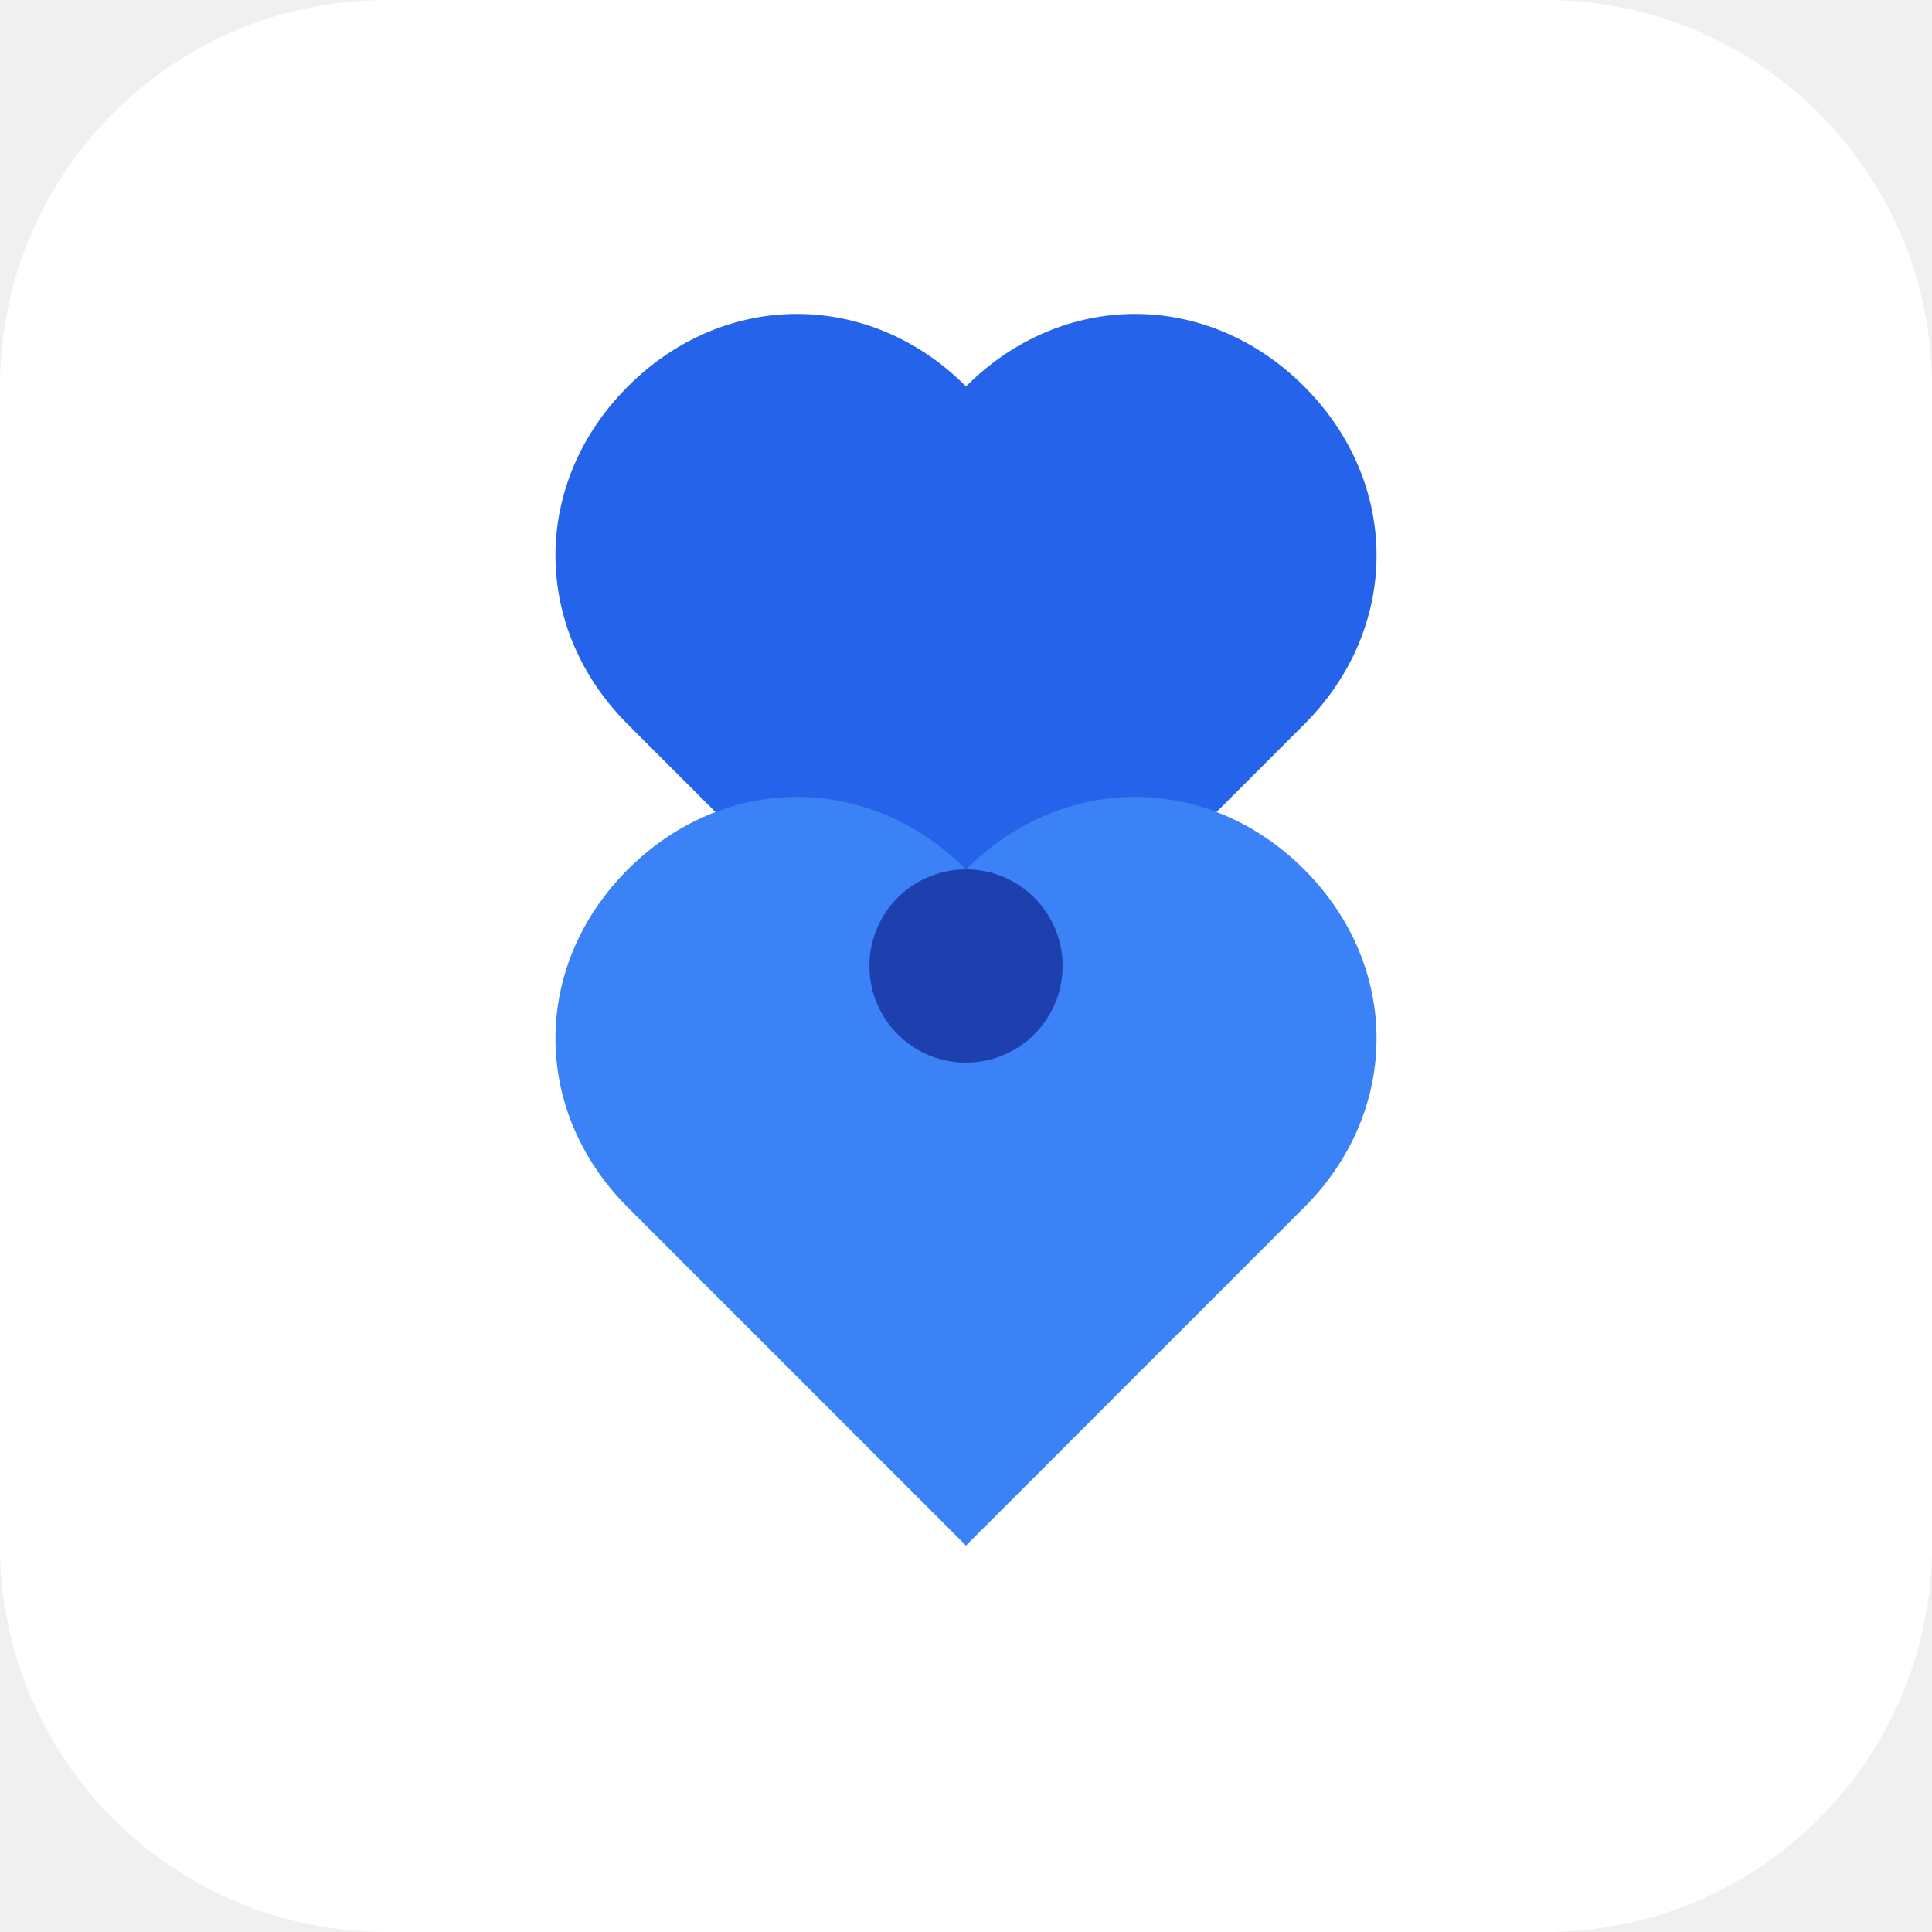
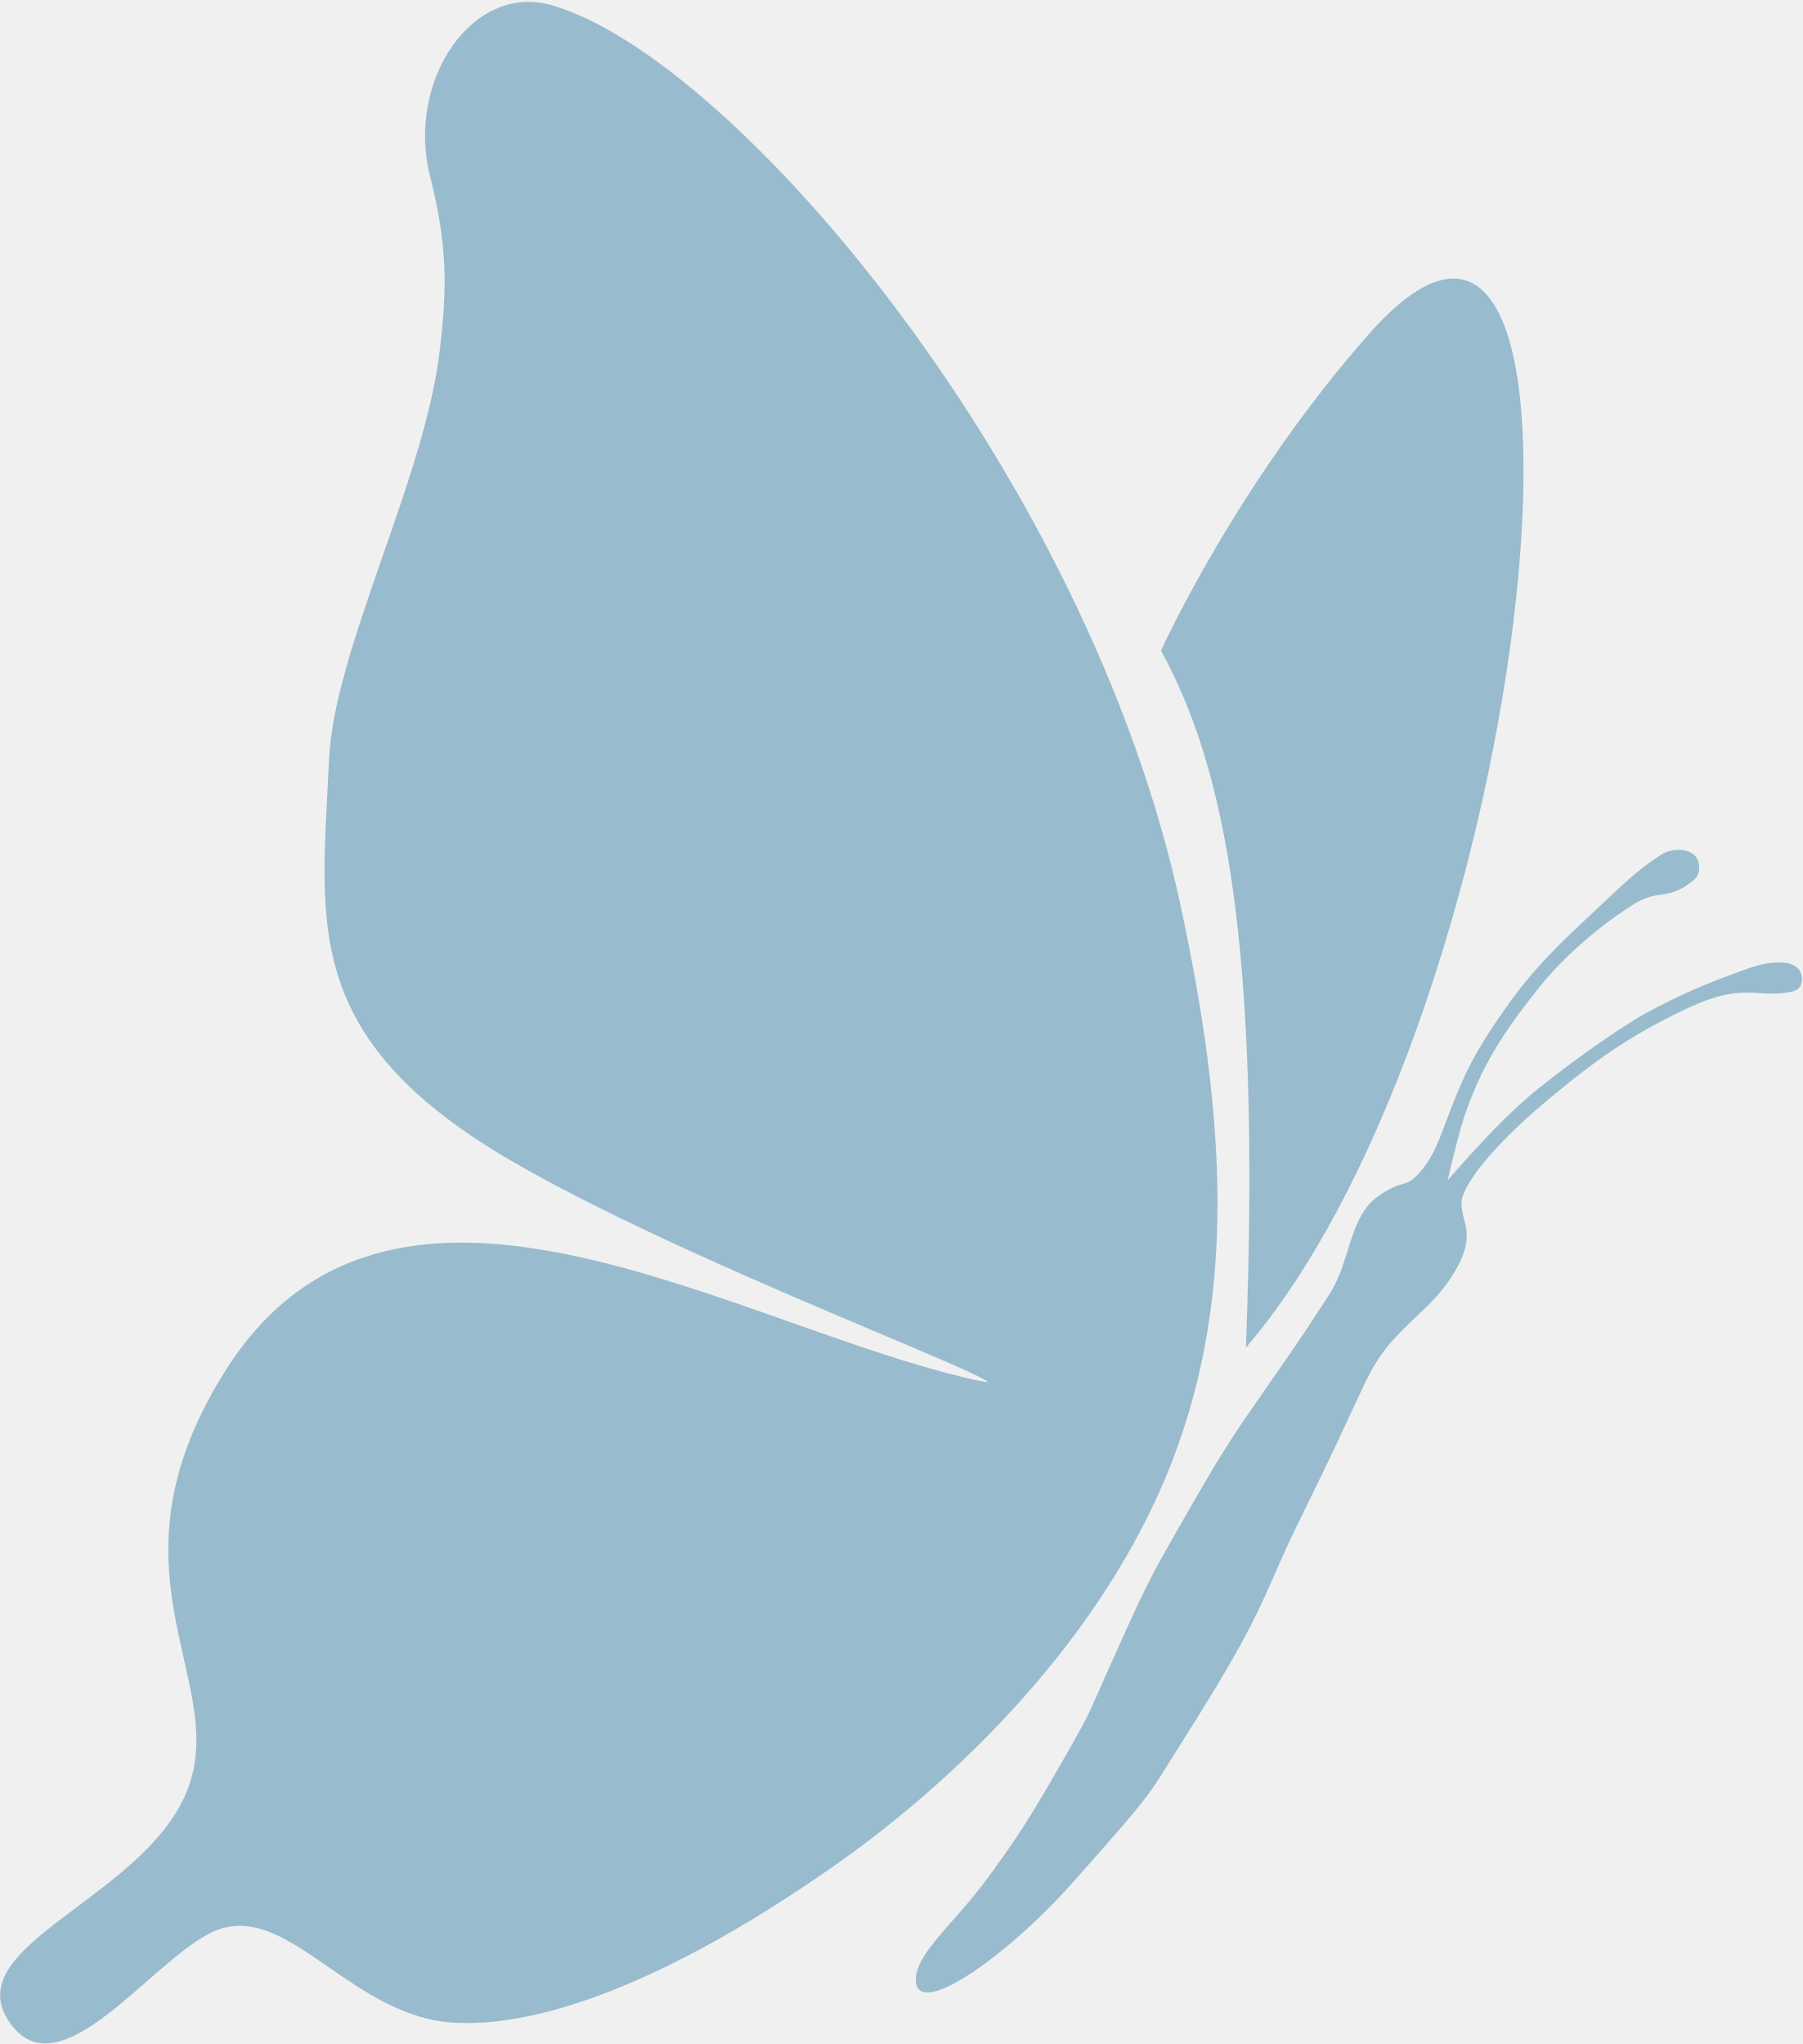
- <svg xmlns="http://www.w3.org/2000/svg" viewBox="0 0 40 40" fill="none">
-   <rect width="40" height="40" rx="8" fill="#ffffff" />
-   <path d="M20 8C18 6 15 6 13 8C11 10 11 13 13 15L20 22L27 15C29 13 29 10 27 8C25 6 22 6 20 8Z" fill="#2563eb" />
-   <path d="M20 18C18 16 15 16 13 18C11 20 11 23 13 25L20 32L27 25C29 23 29 20 27 18C25 16 22 16 20 18Z" fill="#3b82f6" />
-   <circle cx="20" cy="20" r="2" fill="#1e40af" />
+ <svg xmlns="http://www.w3.org/2000/svg" width="849" height="963" viewBox="0 0 849 963" fill="none">
+   <path d="M547.498 306.498C577.498 361.5 594.498 443.999 587.498 633.499C724.498 471.5 767.654 18.662 644.998 158C582.498 229 547.498 306.498 547.498 306.498Z" fill="#98BBCE" />
+   <path d="M106 647C181.78 525.5 334 617.893 446 647.393C528.448 669.109 338.46 602.871 241.998 547C140.998 488.5 152.11 434.249 155.498 358C157.787 306.498 199.998 227 207.498 166.5C211.465 134.5 211.062 114.753 202.998 82.5C191.998 38.5 222.647 -7.858 259.998 3C345.998 28 512 224.5 555.498 426C577.389 527.406 581.544 610.392 552 687.5C519.341 772.738 448 839.5 395 877C332.626 921.132 265 955 214.5 952.5C167 950.148 138 898.48 104.5 908C76.002 916.099 30.5 985.681 6 954C-23 916.5 72.5 894.5 90 840C106.299 789.242 48.315 739.488 106 647Z" fill="#98BBCE" />
+   <path d="M505.5 886C473.101 922.5 433.589 948.832 432 934C430.661 921.5 449.545 907.018 465 886C477.5 869 484.272 859 497.5 836C516.191 803.5 511.842 810.5 524.5 782.5C535.575 758 539.925 747.5 552 726.5C563.5 706.5 574 687.5 586 670C606.229 640.5 610 636 627 609.5C636.719 594.35 636 573.5 649.5 564C660.42 556.315 662.371 559.98 668 554C676 545.5 678.077 537.901 684 522.5C691.5 503 697.464 492.628 709.5 475.5C722.5 457 733.933 446.063 749 432C763.961 418.036 770.5 411 783 403C788.227 399.655 797.834 400.022 799.5 406C801.088 411.696 798.154 413.889 796.153 415.386L796 415.5C785 423.75 780.882 418.397 769.5 425.5C753.797 435.299 736.563 450.046 725 464.5C706.6 487.5 698 502 690.5 522.5C686.469 533.518 681 558 681 558C681 558 705 529.5 723.5 514.5C746.309 496.006 768.5 481.5 777 477C796.252 466.808 807.668 462.5 824.5 456.5C833.79 453.188 848.638 451.5 848.332 461.5C848.2 465.833 845.5 466.5 842.5 467C827 469.583 821 462.5 796 474C769.197 486.329 751.214 499 728 518.5C703 539.5 687.261 559 688 567.5C688.823 576.966 691.5 577.5 690 586.5C688.548 595.21 680 607 674 613C660.504 626.496 651.5 632.5 642.5 651.5C631.517 674.687 630.965 677 612.5 714.5C592.634 754.846 597.5 755.5 557 819.5C540.088 846.225 545 841.5 505.5 886Z" fill="#98BBCE" />
+   <path d="M547.498 306.498C577.498 361.5 594.498 443.999 587.498 633.499C724.498 471.5 767.654 18.662 644.998 158C582.498 229 547.498 306.498 547.498 306.498Z" stroke="#98BBCE" />
+   <path d="M106 647C181.78 525.5 334 617.893 446 647.393C528.448 669.109 338.46 602.871 241.998 547C140.998 488.5 152.11 434.249 155.498 358C157.787 306.498 199.998 227 207.498 166.5C211.465 134.5 211.062 114.753 202.998 82.5C191.998 38.5 222.647 -7.858 259.998 3C345.998 28 512 224.5 555.498 426C577.389 527.406 581.544 610.392 552 687.5C519.341 772.738 448 839.5 395 877C332.626 921.132 265 955 214.5 952.5C167 950.148 138 898.48 104.5 908C76.002 916.099 30.5 985.681 6 954C-23 916.5 72.5 894.5 90 840C106.299 789.242 48.315 739.488 106 647Z" stroke="#98BBCE" />
+   <path d="M505.5 886C473.101 922.5 433.589 948.832 432 934C430.661 921.5 449.545 907.018 465 886C477.5 869 484.272 859 497.5 836C516.191 803.5 511.842 810.5 524.5 782.5C535.575 758 539.925 747.5 552 726.5C563.5 706.5 574 687.5 586 670C606.229 640.5 610 636 627 609.5C636.719 594.35 636 573.5 649.5 564C660.42 556.315 662.371 559.98 668 554C676 545.5 678.077 537.901 684 522.5C691.5 503 697.464 492.628 709.5 475.5C722.5 457 733.933 446.063 749 432C763.961 418.036 770.5 411 783 403C788.227 399.655 797.834 400.022 799.5 406C801.088 411.696 798.154 413.889 796.153 415.386L796 415.5C785 423.75 780.882 418.397 769.5 425.5C753.797 435.299 736.563 450.046 725 464.5C706.6 487.5 698 502 690.5 522.5C686.469 533.518 681 558 681 558C681 558 705 529.5 723.5 514.5C746.309 496.006 768.5 481.5 777 477C796.252 466.808 807.668 462.5 824.5 456.5C833.79 453.188 848.638 451.5 848.332 461.5C848.2 465.833 845.5 466.5 842.5 467C827 469.583 821 462.5 796 474C769.197 486.329 751.214 499 728 518.5C703 539.5 687.261 559 688 567.5C688.823 576.966 691.5 577.5 690 586.5C688.548 595.21 680 607 674 613C660.504 626.496 651.5 632.5 642.5 651.5C631.517 674.687 630.965 677 612.5 714.5C592.634 754.846 597.5 755.5 557 819.5C540.088 846.225 545 841.5 505.5 886Z" stroke="#98BBCE" />
</svg>
